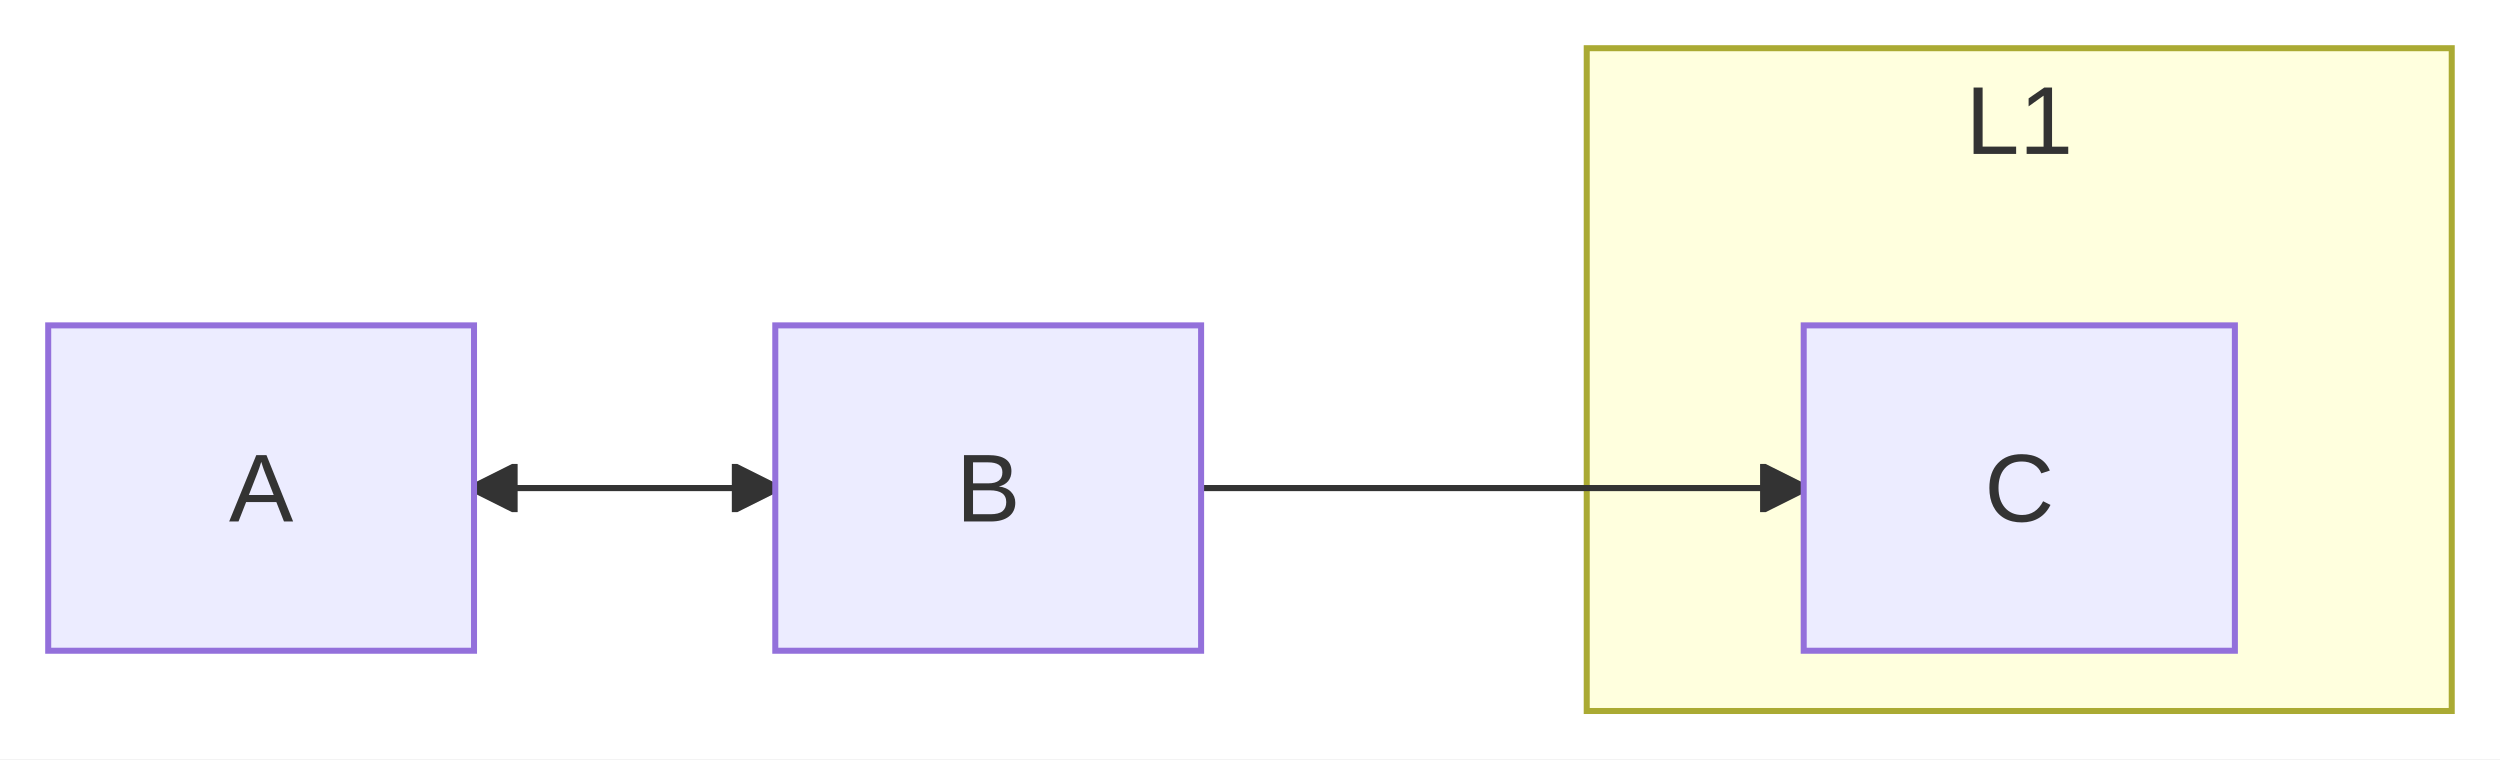
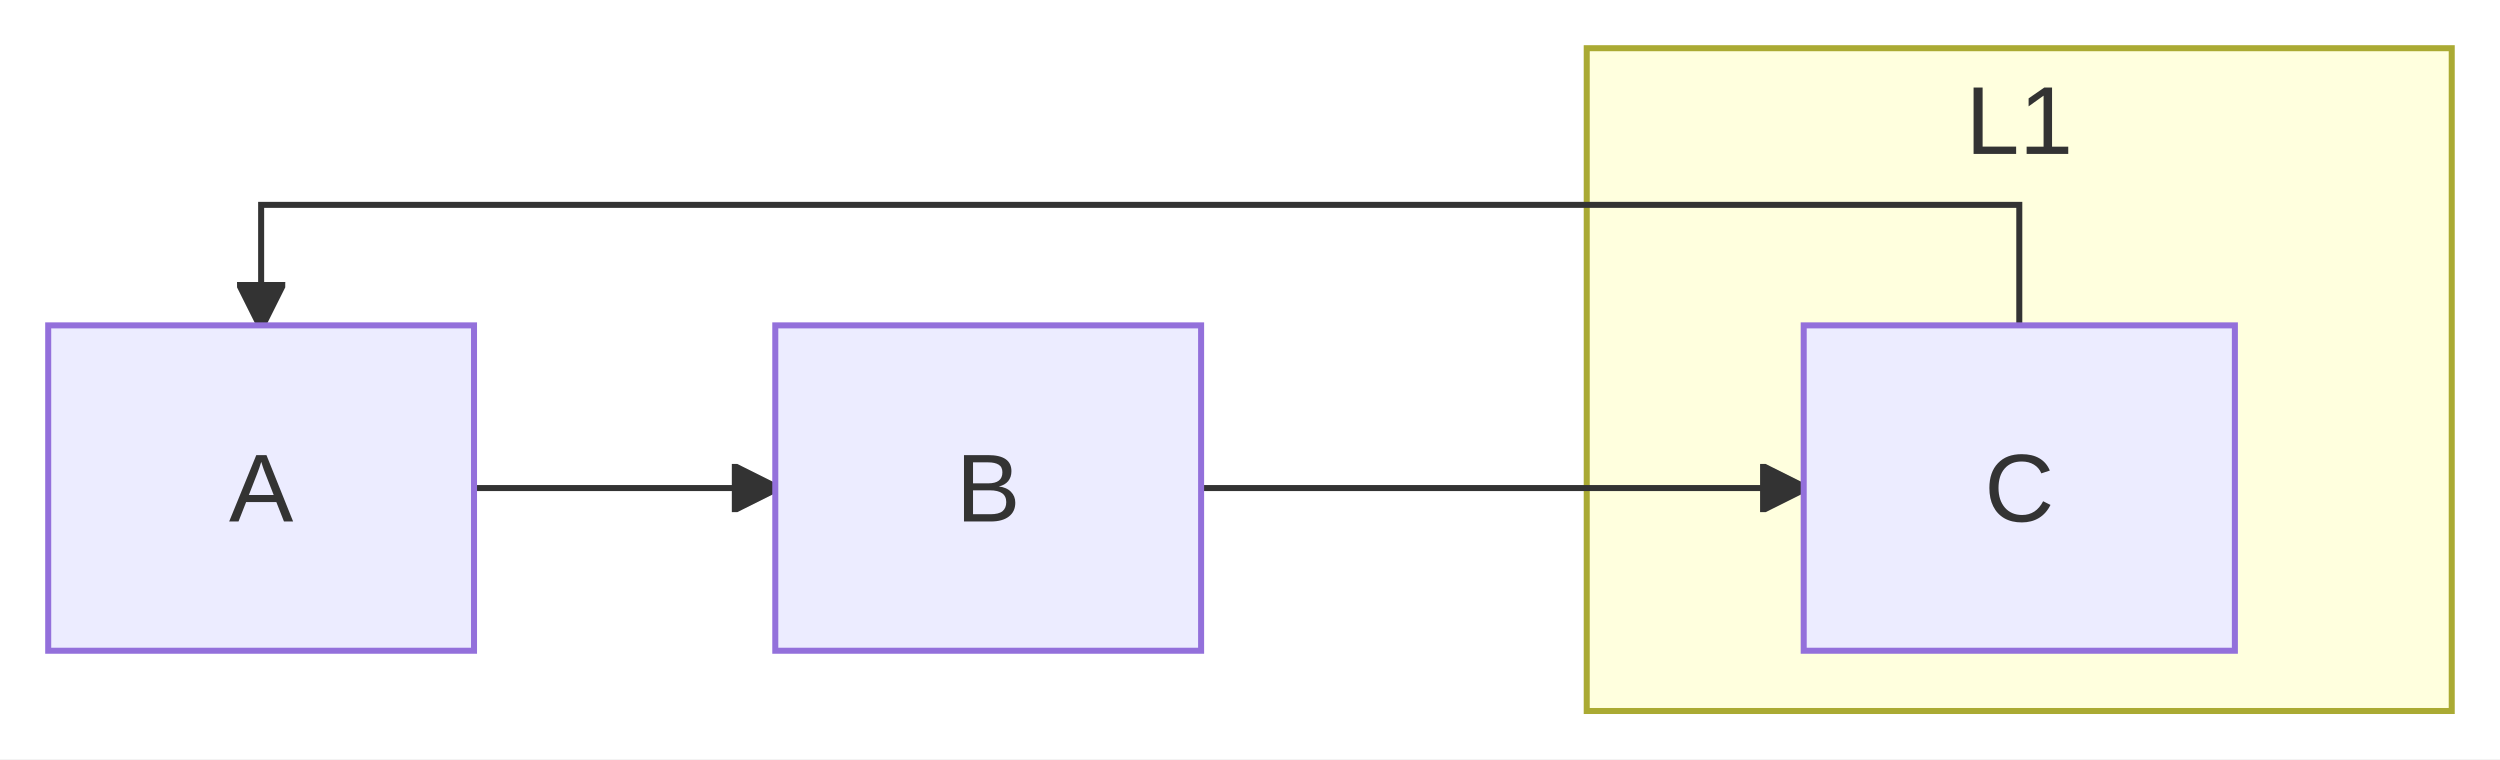
<svg xmlns="http://www.w3.org/2000/svg" id="mermaid" class="flowchart" width="414.91" height="126" viewBox="-8 -8 414.91 126" role="graphics-document document" aria-roledescription="flowchart-v2">
  <style>#mermaid{font-family:"trebuchet ms",verdana,arial,sans-serif;font-size:16px;fill:#333;}#mermaid .node rect,#mermaid .node circle,#mermaid .node ellipse,#mermaid .node polygon,#mermaid .node path{fill:#ECECFF;stroke:#9370DB;stroke-width:1px;}#mermaid .flowchart-link{stroke:#333333;fill:none;stroke-width:1px;}#mermaid .thick{stroke-width:3.5px;}#mermaid .dotted{stroke-dasharray:3;}#mermaid .edgeLabel rect{fill:rgba(232,232,232,0.8);stroke:none;}#mermaid .cluster rect{fill:#ffffde;stroke:#aaaa33;stroke-width:1px;}#mermaid .marker{fill:#333333;stroke:#333333;}#mermaid text{fill:#333;text-anchor:middle;dominant-baseline:central;}#mermaid .title{font-size:18px;}</style>
  <defs>
    <marker id="mm-arrow-end" class="marker" viewBox="0 0 10 10" refX="9" refY="5" markerUnits="userSpaceOnUse" markerWidth="8" markerHeight="8" orient="auto">
      <path d="M 0 0 L 10 5 L 0 10 z" class="marker" />
    </marker>
    <marker id="mm-arrow-start" class="marker" viewBox="0 0 10 10" refX="1" refY="5" markerUnits="userSpaceOnUse" markerWidth="8" markerHeight="8" orient="auto">
      <path d="M 10 0 L 0 5 L 10 10 z" class="marker" />
    </marker>
    <marker id="mm-circle-end" class="marker" viewBox="0 0 10 10" refX="9" refY="5" markerUnits="userSpaceOnUse" markerWidth="10" markerHeight="10" orient="auto">
      <circle cx="5" cy="5" r="4" class="marker" />
    </marker>
    <marker id="mm-circle-start" class="marker" viewBox="0 0 10 10" refX="1" refY="5" markerUnits="userSpaceOnUse" markerWidth="10" markerHeight="10" orient="auto">
      <circle cx="5" cy="5" r="4" class="marker" />
    </marker>
    <marker id="mm-cross-end" class="marker" viewBox="0 0 11 11" refX="10" refY="5.5" markerUnits="userSpaceOnUse" markerWidth="11" markerHeight="11" orient="auto">
      <path d="M 1 1 L 10 10 M 10 1 L 1 10" class="marker" style="stroke-width:2px" />
    </marker>
    <marker id="mm-cross-start" class="marker" viewBox="0 0 11 11" refX="1" refY="5.5" markerUnits="userSpaceOnUse" markerWidth="11" markerHeight="11" orient="auto">
      <path d="M 1 1 L 10 10 M 10 1 L 1 10" class="marker" style="stroke-width:2px" />
    </marker>
  </defs>
  <rect x="-8" y="-8" width="414.91" height="126" fill="white" />
  <g class="root">
    <g class="clusters">
      <g class="cluster" id="L1">
        <rect x="255.34" y="0" width="143.56" height="110" />
        <text class="cluster-label" x="327.13" y="12">L1</text>
      </g>
    </g>
    <g class="edgePaths">
      <path id="L_A_B_0" class="flowchart-link" d="M70.67,73L120.67,73" marker-end="url(#mm-arrow-end)" />
      <path id="L_B_C_1" class="flowchart-link" d="M191.34,73L291.34,73" marker-end="url(#mm-arrow-end)" />
-       <path id="L_C_A_3" class="flowchart-link" d="M291.34,73L70.67,73" marker-end="url(#mm-arrow-end)" />
+       <path id="L_C_A_3" class="flowchart-link" d="M327.13,46L327.13,26L35.34,26L35.34,46" marker-end="url(#mm-arrow-end)" />
    </g>
    <g class="edgeLabels" />
    <g class="nodes">
      <g class="node default" id="flowchart-A-0" transform="translate(35.34,73)">
        <rect x="-35.34" y="-27" width="70.67" height="54" />
        <text class="nodeLabel" x="0" y="0">A</text>
      </g>
      <g class="node default" id="flowchart-B-1" transform="translate(156.01,73)">
        <rect x="-35.34" y="-27" width="70.67" height="54" />
        <text class="nodeLabel" x="0" y="0">B</text>
      </g>
      <g class="node default" id="flowchart-C-2" transform="translate(327.13,73)">
        <rect x="-35.78" y="-27" width="71.56" height="54" />
        <text class="nodeLabel" x="0" y="0">C</text>
      </g>
    </g>
  </g>
</svg>
